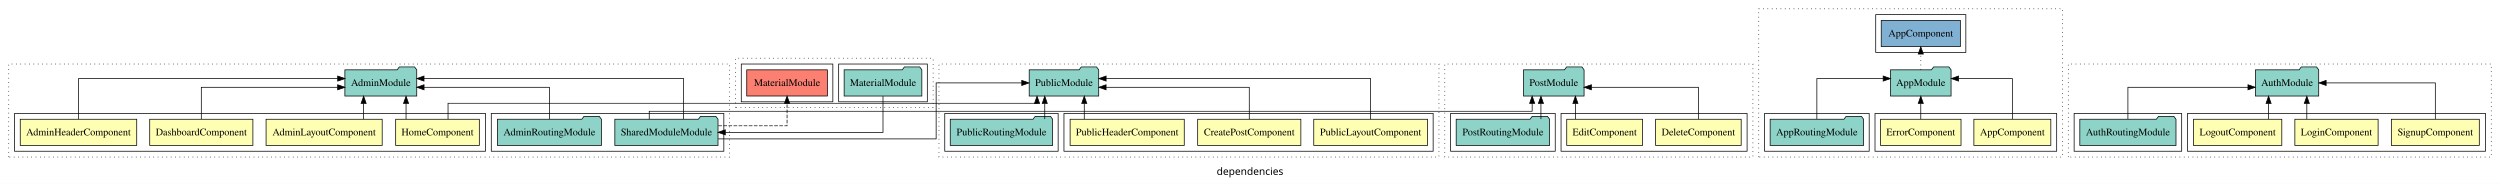
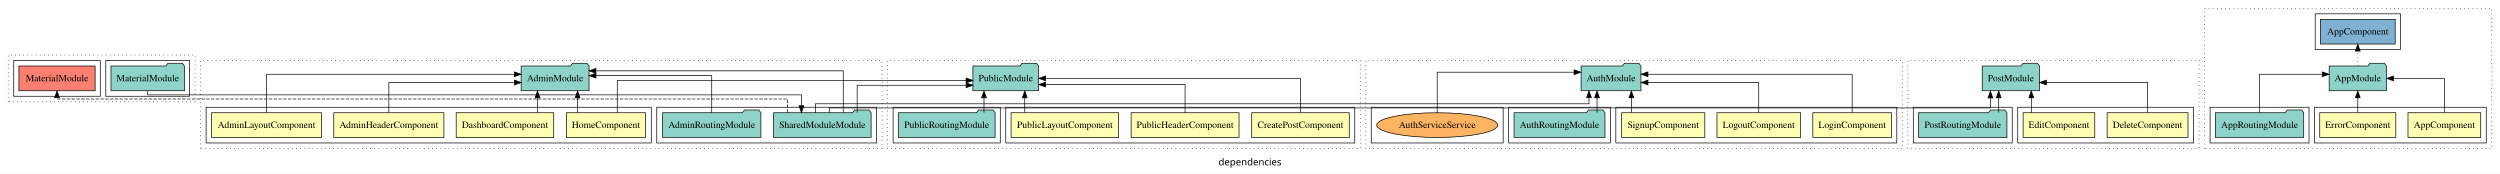
- <svg xmlns="http://www.w3.org/2000/svg" width="3440pt" height="253pt" viewBox="0.00 0.00 3440.00 252.80">
+ <svg xmlns="http://www.w3.org/2000/svg" width="3639pt" height="253pt" viewBox="0.00 0.00 3639.00 252.80">
  <g id="graph0" class="graph" transform="scale(1 1) rotate(0) translate(4 248.8)">
-     <polygon fill="white" stroke="transparent" points="-4,4 -4,-248.8 3436,-248.8 3436,4 -4,4" />
-     <text text-anchor="middle" x="1716" y="-8.2" font-family="sans-serif" font-size="14.00">dependencies</text>
+     <polygon fill="white" stroke="transparent" points="-4,4 -4,-248.8 3635,-248.8 3635,4 -4,4" />
+     <text text-anchor="middle" x="1815.5" y="-8.2" font-family="sans-serif" font-size="14.00">dependencies</text>
    <g id="clust1" class="cluster">
-       <polygon fill="none" stroke="black" stroke-dasharray="1,5" points="8,-32.8 8,-160.8 1000,-160.8 1000,-32.8 8,-32.8" />
+       <polygon fill="none" stroke="black" stroke-dasharray="1,5" points="288,-32.8 288,-160.8 1280,-160.8 1280,-32.8 288,-32.8" />
    </g>
    <g id="clust2" class="cluster">
-       <polygon fill="none" stroke="black" points="16,-40.8 16,-92.8 664,-92.8 664,-40.8 16,-40.8" />
+       <polygon fill="none" stroke="black" points="296,-40.8 296,-92.8 944,-92.8 944,-40.8 296,-40.8" />
    </g>
    <g id="clust7" class="cluster">
-       <polygon fill="none" stroke="black" points="672,-40.8 672,-92.8 992,-92.8 992,-40.8 672,-40.8" />
+       <polygon fill="none" stroke="black" points="952,-40.8 952,-92.8 1272,-92.8 1272,-40.8 952,-40.8" />
    </g>
    <g id="clust17" class="cluster">
-       <polygon fill="none" stroke="black" stroke-dasharray="1,5" points="2416,-32.8 2416,-236.8 2834,-236.8 2834,-32.8 2416,-32.8" />
+       <polygon fill="none" stroke="black" stroke-dasharray="1,5" points="3205,-32.8 3205,-236.8 3623,-236.8 3623,-32.8 3205,-32.8" />
    </g>
    <g id="clust18" class="cluster">
-       <polygon fill="none" stroke="black" points="2576,-40.8 2576,-92.8 2826,-92.8 2826,-40.8 2576,-40.8" />
+       <polygon fill="none" stroke="black" points="3365,-40.8 3365,-92.8 3615,-92.8 3615,-40.8 3365,-40.8" />
    </g>
    <g id="clust21" class="cluster">
-       <polygon fill="none" stroke="black" points="2424,-40.8 2424,-92.8 2568,-92.8 2568,-40.8 2424,-40.8" />
+       <polygon fill="none" stroke="black" points="3213,-40.8 3213,-92.8 3357,-92.8 3357,-40.8 3213,-40.8" />
    </g>
    <g id="clust23" class="cluster">
-       <polygon fill="none" stroke="black" points="2577,-176.8 2577,-228.8 2701,-228.8 2701,-176.8 2577,-176.8" />
+       <polygon fill="none" stroke="black" points="3366,-176.8 3366,-228.8 3490,-228.8 3490,-176.8 3366,-176.8" />
    </g>
    <g id="clust31" class="cluster">
-       <polygon fill="none" stroke="black" stroke-dasharray="1,5" points="2842,-32.8 2842,-160.8 3424,-160.8 3424,-32.8 2842,-32.8" />
+       <polygon fill="none" stroke="black" stroke-dasharray="1,5" points="1984,-32.8 1984,-160.8 2765,-160.8 2765,-32.8 1984,-32.8" />
    </g>
    <g id="clust32" class="cluster">
-       <polygon fill="none" stroke="black" points="3006,-40.8 3006,-92.8 3416,-92.8 3416,-40.8 3006,-40.8" />
+       <polygon fill="none" stroke="black" points="2348,-40.8 2348,-92.8 2757,-92.8 2757,-40.8 2348,-40.8" />
    </g>
    <g id="clust36" class="cluster">
-       <polygon fill="none" stroke="black" points="2850,-40.8 2850,-92.8 2998,-92.8 2998,-40.8 2850,-40.8" />
+       <polygon fill="none" stroke="black" points="2192,-40.8 2192,-92.8 2340,-92.8 2340,-40.8 2192,-40.8" />
+     </g>
+     <g id="clust39" class="cluster">
+       <polygon fill="none" stroke="black" points="1992,-40.8 1992,-92.8 2184,-92.8 2184,-40.8 1992,-40.8" />
    </g>
    <g id="clust52" class="cluster">
-       <polygon fill="none" stroke="black" stroke-dasharray="1,5" points="1984,-32.8 1984,-160.8 2408,-160.8 2408,-32.8 1984,-32.8" />
+       <polygon fill="none" stroke="black" stroke-dasharray="1,5" points="2773,-32.8 2773,-160.8 3197,-160.8 3197,-32.8 2773,-32.8" />
    </g>
    <g id="clust53" class="cluster">
-       <polygon fill="none" stroke="black" points="2144,-40.8 2144,-92.8 2400,-92.8 2400,-40.8 2144,-40.8" />
+       <polygon fill="none" stroke="black" points="2933,-40.8 2933,-92.8 3189,-92.8 3189,-40.8 2933,-40.8" />
    </g>
    <g id="clust56" class="cluster">
-       <polygon fill="none" stroke="black" points="1992,-40.8 1992,-92.8 2136,-92.8 2136,-40.8 1992,-40.8" />
+       <polygon fill="none" stroke="black" points="2781,-40.8 2781,-92.8 2925,-92.8 2925,-40.8 2781,-40.8" />
    </g>
    <g id="clust66" class="cluster">
      <polygon fill="none" stroke="black" stroke-dasharray="1,5" points="1288,-32.8 1288,-160.8 1976,-160.8 1976,-32.8 1288,-32.8" />
    </g>
    <g id="clust67" class="cluster">
      <polygon fill="none" stroke="black" points="1460,-40.8 1460,-92.8 1968,-92.8 1968,-40.8 1460,-40.8" />
    </g>
    <g id="clust72" class="cluster">
      <polygon fill="none" stroke="black" points="1296,-40.8 1296,-92.8 1452,-92.8 1452,-40.8 1296,-40.8" />
    </g>
    <g id="clust82" class="cluster">
-       <polygon fill="none" stroke="black" stroke-dasharray="1,5" points="1008,-100.8 1008,-168.8 1280,-168.8 1280,-100.8 1008,-100.8" />
+       <polygon fill="none" stroke="black" stroke-dasharray="1,5" points="8,-100.8 8,-168.8 280,-168.8 280,-100.8 8,-100.8" />
    </g>
    <g id="clust84" class="cluster">
-       <polygon fill="none" stroke="black" points="1150,-108.8 1150,-160.8 1272,-160.8 1272,-108.8 1150,-108.8" />
+       <polygon fill="none" stroke="black" points="150,-108.8 150,-160.8 272,-160.8 272,-108.8 150,-108.8" />
    </g>
    <g id="clust85" class="cluster">
-       <polygon fill="none" stroke="black" points="1016,-108.8 1016,-160.8 1142,-160.8 1142,-108.8 1016,-108.8" />
+       <polygon fill="none" stroke="black" points="16,-108.8 16,-160.8 142,-160.8 142,-108.8 16,-108.8" />
    </g>
    <g id="node1" class="node">
-       <polygon fill="#ffffb3" stroke="black" points="184.14,-84.8 23.86,-84.8 23.86,-48.8 184.14,-48.8 184.14,-84.8" />
-       <text text-anchor="middle" x="104" y="-62.6" font-family="Times,serif" font-size="14.00">AdminHeaderComponent</text>
+       <polygon fill="#ffffb3" stroke="black" points="642.14,-84.8 481.86,-84.8 481.86,-48.8 642.14,-48.8 642.14,-84.8" />
+       <text text-anchor="middle" x="562" y="-62.6" font-family="Times,serif" font-size="14.00">AdminHeaderComponent</text>
    </g>
    <g id="node5" class="node">
-       <polygon fill="#8dd3c7" stroke="black" points="569.44,-152.8 566.44,-156.8 545.44,-156.8 542.44,-152.8 470.56,-152.8 470.56,-116.8 569.44,-116.8 569.44,-152.8" />
-       <text text-anchor="middle" x="520" y="-130.6" font-family="Times,serif" font-size="14.00">AdminModule</text>
+       <polygon fill="#8dd3c7" stroke="black" points="853.44,-152.8 850.44,-156.8 829.44,-156.8 826.44,-152.8 754.56,-152.8 754.56,-116.8 853.44,-116.8 853.44,-152.8" />
+       <text text-anchor="middle" x="804" y="-130.6" font-family="Times,serif" font-size="14.00">AdminModule</text>
    </g>
    <g id="edge1" class="edge">
-       <path fill="none" stroke="black" d="M104,-85.09C104,-107.01 104,-140.8 104,-140.8 104,-140.8 460.65,-140.8 460.65,-140.8" />
-       <polygon fill="black" stroke="black" points="460.65,-144.3 470.65,-140.8 460.65,-137.3 460.65,-144.3" />
+       <path fill="none" stroke="black" d="M562,-85.07C562,-103.36 562,-128.8 562,-128.8 562,-128.8 744.74,-128.8 744.74,-128.8" />
+       <polygon fill="black" stroke="black" points="744.74,-132.3 754.74,-128.8 744.74,-125.3 744.74,-132.3" />
    </g>
    <g id="node2" class="node">
-       <polygon fill="#ffffb3" stroke="black" points="521.88,-84.8 362.12,-84.8 362.12,-48.8 521.88,-48.8 521.88,-84.8" />
-       <text text-anchor="middle" x="442" y="-62.6" font-family="Times,serif" font-size="14.00">AdminLayoutComponent</text>
+       <polygon fill="#ffffb3" stroke="black" points="463.88,-84.8 304.12,-84.8 304.12,-48.8 463.88,-48.8 463.88,-84.8" />
+       <text text-anchor="middle" x="384" y="-62.6" font-family="Times,serif" font-size="14.00">AdminLayoutComponent</text>
    </g>
    <g id="edge2" class="edge">
-       <path fill="none" stroke="black" d="M496.36,-85.02C496.36,-85.02 496.36,-106.53 496.36,-106.53" />
-       <polygon fill="black" stroke="black" points="492.86,-106.53 496.36,-116.53 499.86,-106.53 492.86,-106.53" />
+       <path fill="none" stroke="black" d="M384,-85.09C384,-107.01 384,-140.8 384,-140.8 384,-140.8 744.59,-140.8 744.59,-140.8" />
+       <polygon fill="black" stroke="black" points="744.59,-144.3 754.59,-140.8 744.59,-137.3 744.59,-144.3" />
    </g>
    <g id="node3" class="node">
-       <polygon fill="#ffffb3" stroke="black" points="343.98,-84.8 202.02,-84.8 202.02,-48.8 343.98,-48.8 343.98,-84.8" />
-       <text text-anchor="middle" x="273" y="-62.6" font-family="Times,serif" font-size="14.00">DashboardComponent</text>
+       <polygon fill="#ffffb3" stroke="black" points="801.98,-84.8 660.02,-84.8 660.02,-48.8 801.98,-48.8 801.98,-84.8" />
+       <text text-anchor="middle" x="731" y="-62.6" font-family="Times,serif" font-size="14.00">DashboardComponent</text>
    </g>
    <g id="edge3" class="edge">
-       <path fill="none" stroke="black" d="M273,-85.07C273,-103.36 273,-128.8 273,-128.8 273,-128.8 460.61,-128.8 460.61,-128.8" />
-       <polygon fill="black" stroke="black" points="460.61,-132.3 470.61,-128.8 460.61,-125.3 460.61,-132.3" />
+       <path fill="none" stroke="black" d="M778.38,-85.02C778.38,-85.02 778.38,-106.53 778.38,-106.53" />
+       <polygon fill="black" stroke="black" points="774.88,-106.53 778.38,-116.53 781.88,-106.53 774.88,-106.53" />
    </g>
    <g id="node4" class="node">
-       <polygon fill="#ffffb3" stroke="black" points="655.55,-84.8 540.45,-84.8 540.45,-48.8 655.55,-48.8 655.55,-84.8" />
-       <text text-anchor="middle" x="598" y="-62.6" font-family="Times,serif" font-size="14.00">HomeComponent</text>
+       <polygon fill="#ffffb3" stroke="black" points="935.55,-84.8 820.45,-84.8 820.45,-48.8 935.55,-48.8 935.55,-84.8" />
+       <text text-anchor="middle" x="878" y="-62.6" font-family="Times,serif" font-size="14.00">HomeComponent</text>
    </g>
    <g id="edge4" class="edge">
-       <path fill="none" stroke="black" d="M554.72,-85.02C554.72,-85.02 554.72,-106.53 554.72,-106.53" />
-       <polygon fill="black" stroke="black" points="551.22,-106.53 554.72,-116.53 558.22,-106.53 551.22,-106.53" />
-     </g>
-     <g id="node25" class="node">
+       <path fill="none" stroke="black" d="M836.72,-85.02C836.72,-85.02 836.72,-106.53 836.72,-106.53" />
+       <polygon fill="black" stroke="black" points="833.22,-106.53 836.72,-116.53 840.22,-106.53 833.22,-106.53" />
+     </g>
+     <g id="node26" class="node">
      <polygon fill="#8dd3c7" stroke="black" points="1507.83,-152.8 1504.83,-156.8 1483.83,-156.8 1480.83,-152.8 1412.17,-152.8 1412.17,-116.8 1507.83,-116.8 1507.83,-152.8" />
      <text text-anchor="middle" x="1460" y="-130.6" font-family="Times,serif" font-size="14.00">PublicModule</text>
    </g>
+     <g id="edge22" class="edge">
+       <path fill="none" stroke="black" d="M894.5,-84.91C894.5,-104.14 894.5,-131.8 894.5,-131.8 894.5,-131.8 1402.27,-131.8 1402.27,-131.8" />
+       <polygon fill="black" stroke="black" points="1402.27,-135.3 1412.27,-131.8 1402.27,-128.3 1402.27,-135.3" />
+     </g>
+     <g id="node6" class="node">
+       <polygon fill="#8dd3c7" stroke="black" points="1103.56,-84.8 1100.56,-88.8 1079.56,-88.8 1076.56,-84.8 960.44,-84.8 960.44,-48.8 1103.56,-48.8 1103.56,-84.8" />
+       <text text-anchor="middle" x="1032" y="-62.6" font-family="Times,serif" font-size="14.00">AdminRoutingModule</text>
+     </g>
+     <g id="edge5" class="edge">
+       <path fill="none" stroke="black" d="M1032,-84.97C1032,-106.3 1032,-138.8 1032,-138.8 1032,-138.8 863.47,-138.8 863.47,-138.8" />
+       <polygon fill="black" stroke="black" points="863.47,-135.3 853.47,-138.8 863.47,-142.3 863.47,-135.3" />
+     </g>
+     <g id="node7" class="node">
+       <polygon fill="#8dd3c7" stroke="black" points="1263.98,-84.8 1260.98,-88.8 1239.98,-88.8 1236.98,-84.8 1122.02,-84.8 1122.02,-48.8 1263.98,-48.8 1263.98,-84.8" />
+       <text text-anchor="middle" x="1193" y="-62.6" font-family="Times,serif" font-size="14.00">SharedModuleModule</text>
+     </g>
+     <g id="edge6" class="edge">
+       <path fill="none" stroke="black" d="M1223.42,-85.12C1223.42,-108.46 1223.42,-145.8 1223.42,-145.8 1223.42,-145.8 863.35,-145.8 863.35,-145.8" />
+       <polygon fill="black" stroke="black" points="863.35,-142.3 853.35,-145.8 863.35,-149.3 863.35,-142.3" />
+     </g>
+     <g id="node16" class="node">
+       <polygon fill="#8dd3c7" stroke="black" points="2384.55,-152.8 2381.55,-156.8 2360.55,-156.8 2357.55,-152.8 2297.45,-152.8 2297.45,-116.8 2384.55,-116.8 2384.55,-152.8" />
+       <text text-anchor="middle" x="2341" y="-130.6" font-family="Times,serif" font-size="14.00">AuthModule</text>
+     </g>
+     <g id="edge15" class="edge">
+       <path fill="none" stroke="black" d="M1182.86,-84.83C1182.86,-91.65 1182.86,-97.8 1182.86,-97.8 1182.86,-97.8 2308.93,-97.8 2308.93,-97.8 2308.93,-97.8 2308.93,-106.73 2308.93,-106.73" />
+       <polygon fill="black" stroke="black" points="2305.43,-106.73 2308.93,-116.73 2312.43,-106.73 2305.43,-106.73" />
+     </g>
+     <g id="node21" class="node">
+       <polygon fill="#8dd3c7" stroke="black" points="2964.68,-152.8 2961.68,-156.8 2940.68,-156.8 2937.68,-152.8 2881.32,-152.8 2881.32,-116.8 2964.68,-116.8 2964.68,-152.8" />
+       <text text-anchor="middle" x="2923" y="-130.6" font-family="Times,serif" font-size="14.00">PostModule</text>
+     </g>
    <g id="edge20" class="edge">
-       <path fill="none" stroke="black" d="M612.5,-84.93C612.5,-95.51 612.5,-106.8 612.5,-106.8 612.5,-106.8 1422.96,-106.8 1422.96,-106.8 1422.96,-106.8 1422.96,-107.78 1422.96,-107.78" />
-       <polygon fill="black" stroke="black" points="1419.46,-106.59 1422.96,-116.59 1426.46,-106.59 1419.46,-106.59" />
-     </g>
-     <g id="node6" class="node">
-       <polygon fill="#8dd3c7" stroke="black" points="823.56,-84.8 820.56,-88.8 799.56,-88.8 796.56,-84.8 680.44,-84.8 680.44,-48.8 823.56,-48.8 823.56,-84.8" />
-       <text text-anchor="middle" x="752" y="-62.6" font-family="Times,serif" font-size="14.00">AdminRoutingModule</text>
-     </g>
-     <g id="edge5" class="edge">
-       <path fill="none" stroke="black" d="M752,-85.07C752,-103.36 752,-128.8 752,-128.8 752,-128.8 579.49,-128.8 579.49,-128.8" />
-       <polygon fill="black" stroke="black" points="579.49,-125.3 569.49,-128.8 579.49,-132.3 579.49,-125.3" />
-     </g>
-     <g id="node7" class="node">
-       <polygon fill="#8dd3c7" stroke="black" points="983.98,-84.8 980.98,-88.8 959.98,-88.8 956.98,-84.8 842.02,-84.8 842.02,-48.8 983.98,-48.8 983.98,-84.8" />
-       <text text-anchor="middle" x="913" y="-62.6" font-family="Times,serif" font-size="14.00">SharedModuleModule</text>
-     </g>
-     <g id="edge6" class="edge">
-       <path fill="none" stroke="black" d="M936.66,-85.09C936.66,-107.01 936.66,-140.8 936.66,-140.8 936.66,-140.8 579.43,-140.8 579.43,-140.8" />
-       <polygon fill="black" stroke="black" points="579.43,-137.3 569.43,-140.8 579.43,-144.3 579.43,-137.3" />
+       <path fill="none" stroke="black" d="M1203.14,-84.97C1203.14,-88.85 1203.14,-91.8 1203.14,-91.8 1203.14,-91.8 2893.24,-91.8 2893.24,-91.8 2893.24,-91.8 2893.24,-106.31 2893.24,-106.31" />
+       <polygon fill="black" stroke="black" points="2889.74,-106.31 2893.24,-116.31 2896.74,-106.31 2889.74,-106.31" />
+     </g>
+     <g id="edge26" class="edge">
+       <path fill="none" stroke="black" d="M1243.71,-84.83C1243.71,-101.86 1243.71,-124.8 1243.71,-124.8 1243.71,-124.8 1402.27,-124.8 1402.27,-124.8" />
+       <polygon fill="black" stroke="black" points="1402.27,-128.3 1412.27,-124.8 1402.27,-121.3 1402.27,-128.3" />
+     </g>
+     <g id="node29" class="node">
+       <polygon fill="#fb8072" stroke="black" points="134.47,-152.8 23.53,-152.8 23.53,-116.8 134.47,-116.8 134.47,-152.8" />
+       <text text-anchor="middle" x="79" y="-130.6" font-family="Times,serif" font-size="14.00">MaterialModule </text>
+     </g>
+     <g id="edge28" class="edge">
+       <path fill="none" stroke="black" stroke-dasharray="5,2" d="M1142.29,-84.91C1142.29,-94.7 1142.29,-104.8 1142.29,-104.8 1142.29,-104.8 79,-104.8 79,-104.8 79,-104.8 79,-106.66 79,-106.66" />
+       <polygon fill="black" stroke="black" points="75.5,-106.66 79,-116.66 82.5,-106.66 75.5,-106.66" />
+     </g>
+     <g id="node8" class="node">
+       <polygon fill="#ffffb3" stroke="black" points="3606.94,-84.8 3501.06,-84.8 3501.06,-48.8 3606.94,-48.8 3606.94,-84.8" />
+       <text text-anchor="middle" x="3554" y="-62.6" font-family="Times,serif" font-size="14.00">AppComponent</text>
+     </g>
+     <g id="node10" class="node">
+       <polygon fill="#8dd3c7" stroke="black" points="3469.66,-152.8 3466.66,-156.8 3445.66,-156.8 3442.66,-152.8 3386.34,-152.8 3386.34,-116.8 3469.66,-116.8 3469.66,-152.8" />
+       <text text-anchor="middle" x="3428" y="-130.6" font-family="Times,serif" font-size="14.00">AppModule</text>
+     </g>
+     <g id="edge7" class="edge">
+       <path fill="none" stroke="black" d="M3554,-85.02C3554,-105.17 3554,-134.8 3554,-134.8 3554,-134.8 3479.96,-134.8 3479.96,-134.8" />
+       <polygon fill="black" stroke="black" points="3479.96,-131.3 3469.96,-134.8 3479.96,-138.3 3479.96,-131.3" />
+     </g>
+     <g id="node9" class="node">
+       <polygon fill="#ffffb3" stroke="black" points="3483.37,-84.8 3372.63,-84.8 3372.63,-48.8 3483.37,-48.8 3483.37,-84.8" />
+       <text text-anchor="middle" x="3428" y="-62.6" font-family="Times,serif" font-size="14.00">ErrorComponent</text>
+     </g>
+     <g id="edge8" class="edge">
+       <path fill="none" stroke="black" d="M3428,-85.02C3428,-85.02 3428,-106.53 3428,-106.53" />
+       <polygon fill="black" stroke="black" points="3424.5,-106.53 3428,-116.53 3431.5,-106.53 3424.5,-106.53" />
+     </g>
+     <g id="node12" class="node">
+       <polygon fill="#80b1d3" stroke="black" points="3482.44,-220.8 3373.56,-220.8 3373.56,-184.8 3482.44,-184.8 3482.44,-220.8" />
+       <text text-anchor="middle" x="3428" y="-198.6" font-family="Times,serif" font-size="14.00">AppComponent </text>
+     </g>
+     <g id="edge10" class="edge">
+       <path fill="none" stroke="black" stroke-dasharray="1,5" d="M3428,-153.02C3428,-153.02 3428,-174.53 3428,-174.53" />
+       <polygon fill="black" stroke="black" points="3424.5,-174.53 3428,-184.53 3431.5,-174.53 3424.5,-174.53" />
+     </g>
+     <g id="node11" class="node">
+       <polygon fill="#8dd3c7" stroke="black" points="3349.28,-84.8 3346.28,-88.8 3325.28,-88.8 3322.28,-84.8 3220.72,-84.8 3220.72,-48.8 3349.28,-48.8 3349.28,-84.8" />
+       <text text-anchor="middle" x="3285" y="-62.6" font-family="Times,serif" font-size="14.00">AppRoutingModule</text>
+     </g>
+     <g id="edge9" class="edge">
+       <path fill="none" stroke="black" d="M3285,-85.09C3285,-107.01 3285,-140.8 3285,-140.8 3285,-140.8 3376.25,-140.8 3376.25,-140.8" />
+       <polygon fill="black" stroke="black" points="3376.25,-144.3 3386.25,-140.8 3376.25,-137.3 3376.25,-144.3" />
+     </g>
+     <g id="node13" class="node">
+       <polygon fill="#ffffb3" stroke="black" points="2749.27,-84.8 2634.73,-84.8 2634.73,-48.8 2749.27,-48.8 2749.27,-84.8" />
+       <text text-anchor="middle" x="2692" y="-62.6" font-family="Times,serif" font-size="14.00">LoginComponent</text>
+     </g>
+     <g id="edge11" class="edge">
+       <path fill="none" stroke="black" d="M2692,-85.09C2692,-107.01 2692,-140.8 2692,-140.8 2692,-140.8 2394.74,-140.8 2394.74,-140.8" />
+       <polygon fill="black" stroke="black" points="2394.74,-137.3 2384.74,-140.8 2394.74,-144.3 2394.74,-137.3" />
+     </g>
+     <g id="node14" class="node">
+       <polygon fill="#ffffb3" stroke="black" points="2616.77,-84.8 2495.23,-84.8 2495.23,-48.8 2616.77,-48.8 2616.77,-84.8" />
+       <text text-anchor="middle" x="2556" y="-62.6" font-family="Times,serif" font-size="14.00">LogoutComponent</text>
+     </g>
+     <g id="edge12" class="edge">
+       <path fill="none" stroke="black" d="M2556,-85.07C2556,-103.36 2556,-128.8 2556,-128.8 2556,-128.8 2394.77,-128.8 2394.77,-128.8" />
+       <polygon fill="black" stroke="black" points="2394.77,-125.3 2384.77,-128.8 2394.77,-132.3 2394.77,-125.3" />
+     </g>
+     <g id="node15" class="node">
+       <polygon fill="#ffffb3" stroke="black" points="2477.51,-84.8 2356.49,-84.8 2356.49,-48.8 2477.51,-48.8 2477.51,-84.8" />
+       <text text-anchor="middle" x="2417" y="-62.6" font-family="Times,serif" font-size="14.00">SignupComponent</text>
+     </g>
+     <g id="edge13" class="edge">
+       <path fill="none" stroke="black" d="M2370.64,-85.02C2370.64,-85.02 2370.64,-106.53 2370.64,-106.53" />
+       <polygon fill="black" stroke="black" points="2367.14,-106.53 2370.64,-116.53 2374.14,-106.53 2367.14,-106.53" />
+     </g>
+     <g id="node17" class="node">
+       <polygon fill="#8dd3c7" stroke="black" points="2332.17,-84.8 2329.17,-88.8 2308.17,-88.8 2305.17,-84.8 2199.83,-84.8 2199.83,-48.8 2332.17,-48.8 2332.17,-84.8" />
+       <text text-anchor="middle" x="2266" y="-62.6" font-family="Times,serif" font-size="14.00">AuthRoutingModule</text>
+     </g>
+     <g id="edge14" class="edge">
+       <path fill="none" stroke="black" d="M2320.63,-85.02C2320.63,-85.02 2320.63,-106.53 2320.63,-106.53" />
+       <polygon fill="black" stroke="black" points="2317.13,-106.53 2320.63,-116.53 2324.13,-106.53 2317.13,-106.53" />
+     </g>
+     <g id="node18" class="node">
+       <ellipse fill="#fdb462" stroke="black" cx="2088" cy="-66.8" rx="88.03" ry="18" />
+       <text text-anchor="middle" x="2088" y="-62.6" font-family="Times,serif" font-size="14.00">AuthServiceService</text>
+     </g>
+     <g id="edge16" class="edge">
+       <path fill="none" stroke="black" d="M2088,-85.05C2088,-107.82 2088,-143.8 2088,-143.8 2088,-143.8 2287.22,-143.8 2287.22,-143.8" />
+       <polygon fill="black" stroke="black" points="2287.22,-147.3 2297.22,-143.8 2287.22,-140.3 2287.22,-147.3" />
+     </g>
+     <g id="node19" class="node">
+       <polygon fill="#ffffb3" stroke="black" points="3180.86,-84.8 3063.14,-84.8 3063.14,-48.8 3180.86,-48.8 3180.86,-84.8" />
+       <text text-anchor="middle" x="3122" y="-62.6" font-family="Times,serif" font-size="14.00">DeleteComponent</text>
+     </g>
+     <g id="edge17" class="edge">
+       <path fill="none" stroke="black" d="M3122,-85.07C3122,-103.36 3122,-128.8 3122,-128.8 3122,-128.8 2974.72,-128.8 2974.72,-128.8" />
+       <polygon fill="black" stroke="black" points="2974.72,-125.3 2964.72,-128.8 2974.72,-132.3 2974.72,-125.3" />
    </g>
    <g id="node20" class="node">
-       <polygon fill="#8dd3c7" stroke="black" points="2175.68,-152.8 2172.68,-156.8 2151.68,-156.8 2148.68,-152.8 2092.32,-152.8 2092.32,-116.8 2175.68,-116.8 2175.68,-152.8" />
-       <text text-anchor="middle" x="2134" y="-130.6" font-family="Times,serif" font-size="14.00">PostModule</text>
+       <polygon fill="#ffffb3" stroke="black" points="3045.16,-84.8 2940.84,-84.8 2940.84,-48.8 3045.16,-48.8 3045.16,-84.8" />
+       <text text-anchor="middle" x="2993" y="-62.6" font-family="Times,serif" font-size="14.00">EditComponent</text>
    </g>
    <g id="edge18" class="edge">
-       <path fill="none" stroke="black" d="M889.34,-85C889.34,-90.83 889.34,-95.8 889.34,-95.8 889.34,-95.8 2104.24,-95.8 2104.24,-95.8 2104.24,-95.8 2104.24,-106.67 2104.24,-106.67" />
-       <polygon fill="black" stroke="black" points="2100.74,-106.67 2104.24,-116.67 2107.74,-106.67 2100.74,-106.67" />
+       <path fill="none" stroke="black" d="M2952.75,-85.02C2952.75,-85.02 2952.75,-106.53 2952.75,-106.53" />
+       <polygon fill="black" stroke="black" points="2949.25,-106.53 2952.75,-116.53 2956.25,-106.53 2949.25,-106.53" />
+     </g>
+     <g id="node22" class="node">
+       <polygon fill="#8dd3c7" stroke="black" points="2917.29,-84.8 2914.29,-88.8 2893.29,-88.8 2890.29,-84.8 2788.71,-84.8 2788.71,-48.8 2917.29,-48.8 2917.29,-84.8" />
+       <text text-anchor="middle" x="2853" y="-62.6" font-family="Times,serif" font-size="14.00">PostRoutingModule</text>
+     </g>
+     <g id="edge19" class="edge">
+       <path fill="none" stroke="black" d="M2905.32,-85.02C2905.32,-85.02 2905.32,-106.53 2905.32,-106.53" />
+       <polygon fill="black" stroke="black" points="2901.82,-106.53 2905.32,-116.53 2908.82,-106.53 2901.82,-106.53" />
+     </g>
+     <g id="node23" class="node">
+       <polygon fill="#ffffb3" stroke="black" points="1959.99,-84.8 1818.01,-84.8 1818.01,-48.8 1959.99,-48.8 1959.99,-84.8" />
+       <text text-anchor="middle" x="1889" y="-62.6" font-family="Times,serif" font-size="14.00">CreatePostComponent</text>
+     </g>
+     <g id="edge21" class="edge">
+       <path fill="none" stroke="black" d="M1889,-85.02C1889,-105.17 1889,-134.8 1889,-134.8 1889,-134.8 1517.96,-134.8 1517.96,-134.8" />
+       <polygon fill="black" stroke="black" points="1517.96,-131.3 1507.96,-134.8 1517.96,-138.3 1517.96,-131.3" />
+     </g>
+     <g id="node24" class="node">
+       <polygon fill="#ffffb3" stroke="black" points="1799.53,-84.8 1642.47,-84.8 1642.47,-48.8 1799.53,-48.8 1799.53,-84.8" />
+       <text text-anchor="middle" x="1721" y="-62.6" font-family="Times,serif" font-size="14.00">PublicHeaderComponent</text>
+     </g>
+     <g id="edge23" class="edge">
+       <path fill="none" stroke="black" d="M1721,-84.82C1721,-102.17 1721,-125.8 1721,-125.8 1721,-125.8 1517.87,-125.8 1517.87,-125.8" />
+       <polygon fill="black" stroke="black" points="1517.87,-122.3 1507.87,-125.8 1517.87,-129.3 1517.87,-122.3" />
+     </g>
+     <g id="node25" class="node">
+       <polygon fill="#ffffb3" stroke="black" points="1624.27,-84.8 1467.73,-84.8 1467.73,-48.8 1624.27,-48.8 1624.27,-84.8" />
+       <text text-anchor="middle" x="1546" y="-62.6" font-family="Times,serif" font-size="14.00">PublicLayoutComponent</text>
    </g>
    <g id="edge24" class="edge">
-       <path fill="none" stroke="black" d="M984.12,-57.8C1091.88,-57.8 1284.13,-57.8 1284.13,-57.8 1284.13,-57.8 1284.13,-134.8 1284.13,-134.8 1284.13,-134.8 1401.94,-134.8 1401.94,-134.8" />
-       <polygon fill="black" stroke="black" points="1401.94,-138.3 1411.94,-134.8 1401.94,-131.3 1401.94,-138.3" />
-     </g>
-     <g id="node28" class="node">
-       <polygon fill="#fb8072" stroke="black" points="1134.47,-152.8 1023.53,-152.8 1023.53,-116.8 1134.47,-116.8 1134.47,-152.8" />
-       <text text-anchor="middle" x="1079" y="-130.6" font-family="Times,serif" font-size="14.00">MaterialModule </text>
-     </g>
-     <g id="edge26" class="edge">
-       <path fill="none" stroke="black" stroke-dasharray="5,2" d="M984.36,-75.8C1029.35,-75.8 1079,-75.8 1079,-75.8 1079,-75.8 1079,-106.78 1079,-106.78" />
-       <polygon fill="black" stroke="black" points="1075.5,-106.78 1079,-116.78 1082.5,-106.78 1075.5,-106.78" />
-     </g>
-     <g id="node8" class="node">
-       <polygon fill="#ffffb3" stroke="black" points="2817.94,-84.8 2712.06,-84.8 2712.06,-48.8 2817.94,-48.8 2817.94,-84.8" />
-       <text text-anchor="middle" x="2765" y="-62.6" font-family="Times,serif" font-size="14.00">AppComponent</text>
-     </g>
-     <g id="node10" class="node">
-       <polygon fill="#8dd3c7" stroke="black" points="2680.66,-152.8 2677.66,-156.8 2656.66,-156.8 2653.66,-152.8 2597.34,-152.8 2597.34,-116.8 2680.66,-116.8 2680.66,-152.8" />
-       <text text-anchor="middle" x="2639" y="-130.6" font-family="Times,serif" font-size="14.00">AppModule</text>
-     </g>
-     <g id="edge7" class="edge">
-       <path fill="none" stroke="black" d="M2765,-85.09C2765,-107.01 2765,-140.8 2765,-140.8 2765,-140.8 2690.96,-140.8 2690.96,-140.8" />
-       <polygon fill="black" stroke="black" points="2690.96,-137.3 2680.96,-140.8 2690.96,-144.3 2690.96,-137.3" />
-     </g>
-     <g id="node9" class="node">
-       <polygon fill="#ffffb3" stroke="black" points="2694.37,-84.8 2583.63,-84.8 2583.63,-48.8 2694.37,-48.8 2694.37,-84.8" />
-       <text text-anchor="middle" x="2639" y="-62.6" font-family="Times,serif" font-size="14.00">ErrorComponent</text>
-     </g>
-     <g id="edge8" class="edge">
-       <path fill="none" stroke="black" d="M2639,-85.02C2639,-85.02 2639,-106.53 2639,-106.53" />
-       <polygon fill="black" stroke="black" points="2635.5,-106.53 2639,-116.53 2642.5,-106.53 2635.5,-106.53" />
-     </g>
-     <g id="node12" class="node">
-       <polygon fill="#80b1d3" stroke="black" points="2693.44,-220.8 2584.56,-220.8 2584.56,-184.8 2693.44,-184.8 2693.44,-220.8" />
-       <text text-anchor="middle" x="2639" y="-198.6" font-family="Times,serif" font-size="14.00">AppComponent </text>
-     </g>
-     <g id="edge10" class="edge">
-       <path fill="none" stroke="black" stroke-dasharray="1,5" d="M2639,-153.02C2639,-153.02 2639,-174.53 2639,-174.53" />
-       <polygon fill="black" stroke="black" points="2635.5,-174.53 2639,-184.53 2642.5,-174.53 2635.5,-174.53" />
-     </g>
-     <g id="node11" class="node">
-       <polygon fill="#8dd3c7" stroke="black" points="2560.28,-84.8 2557.28,-88.8 2536.28,-88.8 2533.28,-84.8 2431.72,-84.8 2431.72,-48.8 2560.28,-48.8 2560.28,-84.8" />
-       <text text-anchor="middle" x="2496" y="-62.6" font-family="Times,serif" font-size="14.00">AppRoutingModule</text>
-     </g>
-     <g id="edge9" class="edge">
-       <path fill="none" stroke="black" d="M2496,-85.09C2496,-107.01 2496,-140.8 2496,-140.8 2496,-140.8 2587.25,-140.8 2587.25,-140.8" />
-       <polygon fill="black" stroke="black" points="2587.25,-144.3 2597.25,-140.8 2587.25,-137.3 2587.25,-144.3" />
-     </g>
-     <g id="node13" class="node">
-       <polygon fill="#ffffb3" stroke="black" points="3268.27,-84.8 3153.73,-84.8 3153.73,-48.8 3268.27,-48.8 3268.27,-84.8" />
-       <text text-anchor="middle" x="3211" y="-62.6" font-family="Times,serif" font-size="14.00">LoginComponent</text>
-     </g>
-     <g id="node16" class="node">
-       <polygon fill="#8dd3c7" stroke="black" points="3186.55,-152.8 3183.55,-156.8 3162.55,-156.8 3159.55,-152.8 3099.45,-152.8 3099.45,-116.8 3186.55,-116.8 3186.55,-152.8" />
-       <text text-anchor="middle" x="3143" y="-130.6" font-family="Times,serif" font-size="14.00">AuthModule</text>
-     </g>
-     <g id="edge11" class="edge">
-       <path fill="none" stroke="black" d="M3170.19,-85.02C3170.19,-85.02 3170.19,-106.53 3170.19,-106.53" />
-       <polygon fill="black" stroke="black" points="3166.69,-106.53 3170.19,-116.53 3173.69,-106.53 3166.69,-106.53" />
-     </g>
-     <g id="node14" class="node">
-       <polygon fill="#ffffb3" stroke="black" points="3135.77,-84.8 3014.23,-84.8 3014.23,-48.8 3135.77,-48.8 3135.77,-84.8" />
-       <text text-anchor="middle" x="3075" y="-62.6" font-family="Times,serif" font-size="14.00">LogoutComponent</text>
-     </g>
-     <g id="edge12" class="edge">
-       <path fill="none" stroke="black" d="M3117.56,-85.02C3117.56,-85.02 3117.56,-106.53 3117.56,-106.53" />
-       <polygon fill="black" stroke="black" points="3114.06,-106.53 3117.56,-116.53 3121.06,-106.53 3114.06,-106.53" />
-     </g>
-     <g id="node15" class="node">
-       <polygon fill="#ffffb3" stroke="black" points="3407.51,-84.8 3286.49,-84.8 3286.49,-48.8 3407.51,-48.8 3407.51,-84.8" />
-       <text text-anchor="middle" x="3347" y="-62.6" font-family="Times,serif" font-size="14.00">SignupComponent</text>
-     </g>
-     <g id="edge13" class="edge">
-       <path fill="none" stroke="black" d="M3347,-85.02C3347,-105.17 3347,-134.8 3347,-134.8 3347,-134.8 3196.76,-134.8 3196.76,-134.8" />
-       <polygon fill="black" stroke="black" points="3196.76,-131.3 3186.76,-134.8 3196.76,-138.3 3196.76,-131.3" />
-     </g>
-     <g id="node17" class="node">
-       <polygon fill="#8dd3c7" stroke="black" points="2990.17,-84.8 2987.17,-88.8 2966.17,-88.8 2963.17,-84.8 2857.83,-84.8 2857.83,-48.8 2990.17,-48.8 2990.17,-84.8" />
-       <text text-anchor="middle" x="2924" y="-62.6" font-family="Times,serif" font-size="14.00">AuthRoutingModule</text>
-     </g>
-     <g id="edge14" class="edge">
-       <path fill="none" stroke="black" d="M2924,-85.07C2924,-103.36 2924,-128.8 2924,-128.8 2924,-128.8 3089.21,-128.8 3089.21,-128.8" />
-       <polygon fill="black" stroke="black" points="3089.21,-132.3 3099.21,-128.8 3089.21,-125.3 3089.21,-132.3" />
-     </g>
-     <g id="node18" class="node">
-       <polygon fill="#ffffb3" stroke="black" points="2391.86,-84.8 2274.14,-84.8 2274.14,-48.8 2391.86,-48.8 2391.86,-84.8" />
-       <text text-anchor="middle" x="2333" y="-62.6" font-family="Times,serif" font-size="14.00">DeleteComponent</text>
-     </g>
-     <g id="edge15" class="edge">
-       <path fill="none" stroke="black" d="M2333,-85.07C2333,-103.36 2333,-128.8 2333,-128.8 2333,-128.8 2185.72,-128.8 2185.72,-128.8" />
-       <polygon fill="black" stroke="black" points="2185.72,-125.3 2175.72,-128.8 2185.72,-132.3 2185.72,-125.3" />
-     </g>
-     <g id="node19" class="node">
-       <polygon fill="#ffffb3" stroke="black" points="2256.16,-84.8 2151.84,-84.8 2151.84,-48.8 2256.16,-48.8 2256.16,-84.8" />
-       <text text-anchor="middle" x="2204" y="-62.6" font-family="Times,serif" font-size="14.00">EditComponent</text>
-     </g>
-     <g id="edge16" class="edge">
-       <path fill="none" stroke="black" d="M2163.75,-85.02C2163.75,-85.02 2163.75,-106.53 2163.75,-106.53" />
-       <polygon fill="black" stroke="black" points="2160.25,-106.53 2163.75,-116.53 2167.25,-106.53 2160.25,-106.53" />
-     </g>
-     <g id="node21" class="node">
-       <polygon fill="#8dd3c7" stroke="black" points="2128.29,-84.8 2125.29,-88.8 2104.29,-88.8 2101.29,-84.8 1999.71,-84.8 1999.71,-48.8 2128.29,-48.8 2128.29,-84.8" />
-       <text text-anchor="middle" x="2064" y="-62.6" font-family="Times,serif" font-size="14.00">PostRoutingModule</text>
-     </g>
-     <g id="edge17" class="edge">
-       <path fill="none" stroke="black" d="M2116.32,-85.02C2116.32,-85.02 2116.32,-106.53 2116.32,-106.53" />
-       <polygon fill="black" stroke="black" points="2112.82,-106.53 2116.32,-116.53 2119.82,-106.53 2112.82,-106.53" />
-     </g>
-     <g id="node22" class="node">
-       <polygon fill="#ffffb3" stroke="black" points="1785.99,-84.8 1644.01,-84.8 1644.01,-48.8 1785.99,-48.8 1785.99,-84.8" />
-       <text text-anchor="middle" x="1715" y="-62.6" font-family="Times,serif" font-size="14.00">CreatePostComponent</text>
-     </g>
-     <g id="edge19" class="edge">
-       <path fill="none" stroke="black" d="M1715,-85.07C1715,-103.36 1715,-128.8 1715,-128.8 1715,-128.8 1517.96,-128.8 1517.96,-128.8" />
-       <polygon fill="black" stroke="black" points="1517.96,-125.3 1507.96,-128.8 1517.96,-132.3 1517.96,-125.3" />
-     </g>
-     <g id="node23" class="node">
-       <polygon fill="#ffffb3" stroke="black" points="1625.53,-84.8 1468.47,-84.8 1468.47,-48.8 1625.53,-48.8 1625.53,-84.8" />
-       <text text-anchor="middle" x="1547" y="-62.6" font-family="Times,serif" font-size="14.00">PublicHeaderComponent</text>
-     </g>
-     <g id="edge21" class="edge">
-       <path fill="none" stroke="black" d="M1487.95,-85.02C1487.95,-85.02 1487.95,-106.53 1487.95,-106.53" />
-       <polygon fill="black" stroke="black" points="1484.45,-106.53 1487.95,-116.53 1491.45,-106.53 1484.45,-106.53" />
-     </g>
-     <g id="node24" class="node">
-       <polygon fill="#ffffb3" stroke="black" points="1960.27,-84.8 1803.73,-84.8 1803.73,-48.8 1960.27,-48.8 1960.27,-84.8" />
-       <text text-anchor="middle" x="1882" y="-62.6" font-family="Times,serif" font-size="14.00">PublicLayoutComponent</text>
-     </g>
-     <g id="edge22" class="edge">
-       <path fill="none" stroke="black" d="M1882,-85.09C1882,-107.01 1882,-140.8 1882,-140.8 1882,-140.8 1518,-140.8 1518,-140.8" />
-       <polygon fill="black" stroke="black" points="1518,-137.3 1508,-140.8 1518,-144.3 1518,-137.3" />
-     </g>
-     <g id="node26" class="node">
+       <path fill="none" stroke="black" d="M1487.64,-85.02C1487.64,-85.02 1487.64,-106.53 1487.64,-106.53" />
+       <polygon fill="black" stroke="black" points="1484.14,-106.53 1487.64,-116.53 1491.14,-106.53 1484.14,-106.53" />
+     </g>
+     <g id="node27" class="node">
      <polygon fill="#8dd3c7" stroke="black" points="1444.45,-84.8 1441.45,-88.8 1420.45,-88.8 1417.45,-84.8 1303.55,-84.8 1303.55,-48.8 1444.45,-48.8 1444.45,-84.8" />
      <text text-anchor="middle" x="1374" y="-62.6" font-family="Times,serif" font-size="14.00">PublicRoutingModule</text>
    </g>
-     <g id="edge23" class="edge">
-       <path fill="none" stroke="black" d="M1433.59,-85.02C1433.59,-85.02 1433.59,-106.53 1433.59,-106.53" />
-       <polygon fill="black" stroke="black" points="1430.09,-106.53 1433.59,-116.53 1437.09,-106.53 1430.09,-106.53" />
-     </g>
-     <g id="node27" class="node">
-       <polygon fill="#8dd3c7" stroke="black" points="1264.47,-152.8 1261.47,-156.8 1240.47,-156.8 1237.47,-152.8 1157.53,-152.8 1157.53,-116.8 1264.47,-116.8 1264.47,-152.8" />
-       <text text-anchor="middle" x="1211" y="-130.6" font-family="Times,serif" font-size="14.00">MaterialModule</text>
-     </g>
    <g id="edge25" class="edge">
-       <path fill="none" stroke="black" d="M1211,-116.58C1211,-96.43 1211,-66.8 1211,-66.8 1211,-66.8 994,-66.8 994,-66.8" />
-       <polygon fill="black" stroke="black" points="994,-63.3 984,-66.8 994,-70.3 994,-63.3" />
+       <path fill="none" stroke="black" d="M1428.28,-85.02C1428.28,-85.02 1428.28,-106.53 1428.28,-106.53" />
+       <polygon fill="black" stroke="black" points="1424.78,-106.53 1428.28,-116.53 1431.78,-106.53 1424.78,-106.53" />
+     </g>
+     <g id="node28" class="node">
+       <polygon fill="#8dd3c7" stroke="black" points="264.47,-152.8 261.47,-156.8 240.47,-156.8 237.47,-152.8 157.53,-152.8 157.53,-116.8 264.47,-116.8 264.47,-152.8" />
+       <text text-anchor="middle" x="211" y="-130.6" font-family="Times,serif" font-size="14.00">MaterialModule</text>
+     </g>
+     <g id="edge27" class="edge">
+       <path fill="none" stroke="black" d="M211,-116.61C211,-113.26 211,-110.8 211,-110.8 211,-110.8 1162.58,-110.8 1162.58,-110.8 1162.58,-110.8 1162.58,-94.95 1162.58,-94.95" />
+       <polygon fill="black" stroke="black" points="1166.08,-94.95 1162.58,-84.95 1159.08,-94.95 1166.08,-94.95" />
    </g>
  </g>
</svg>
